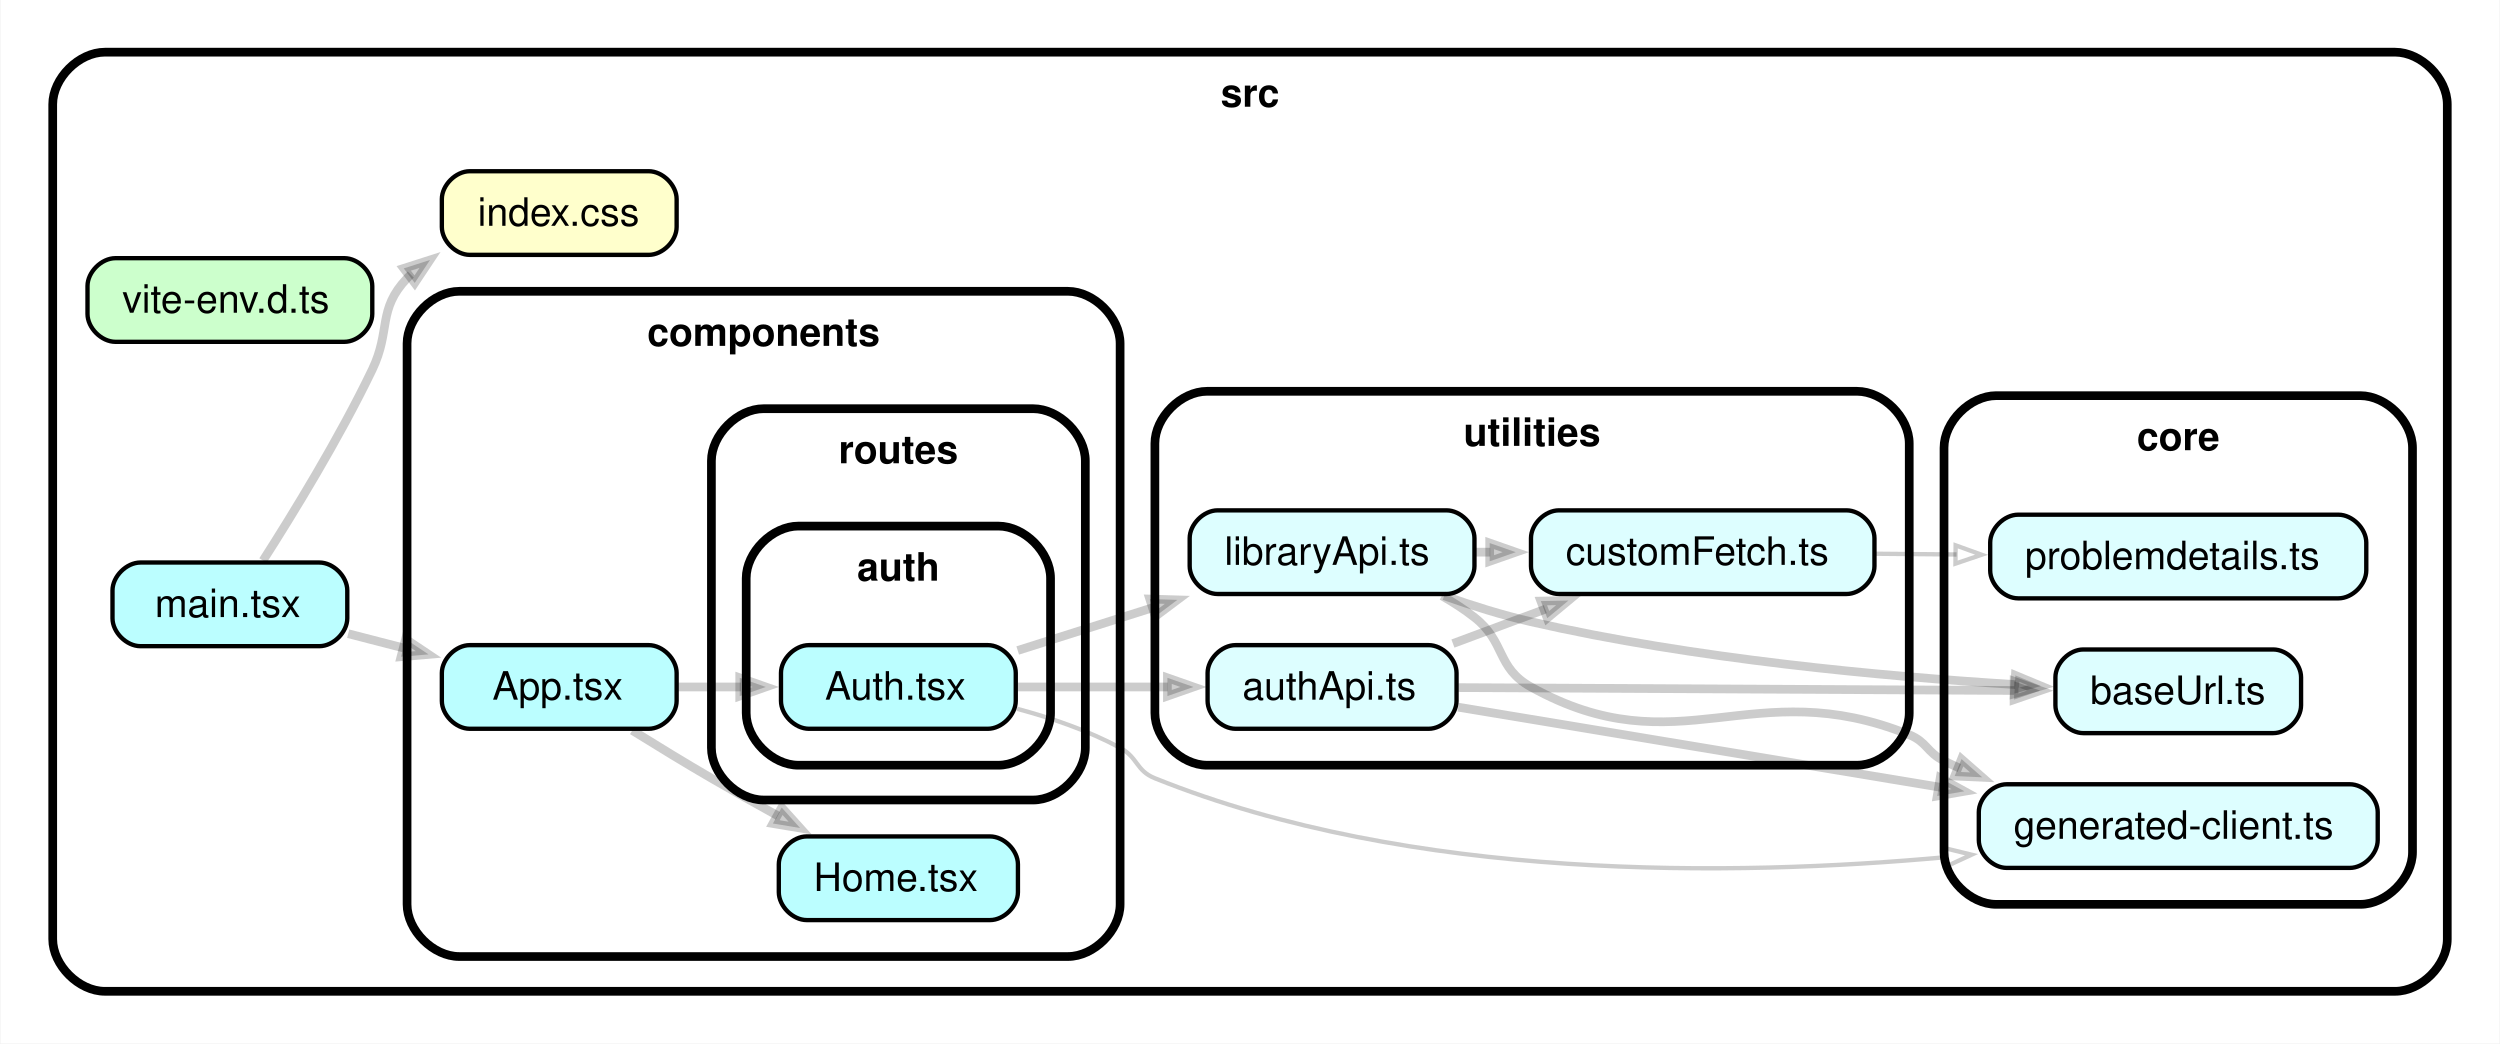
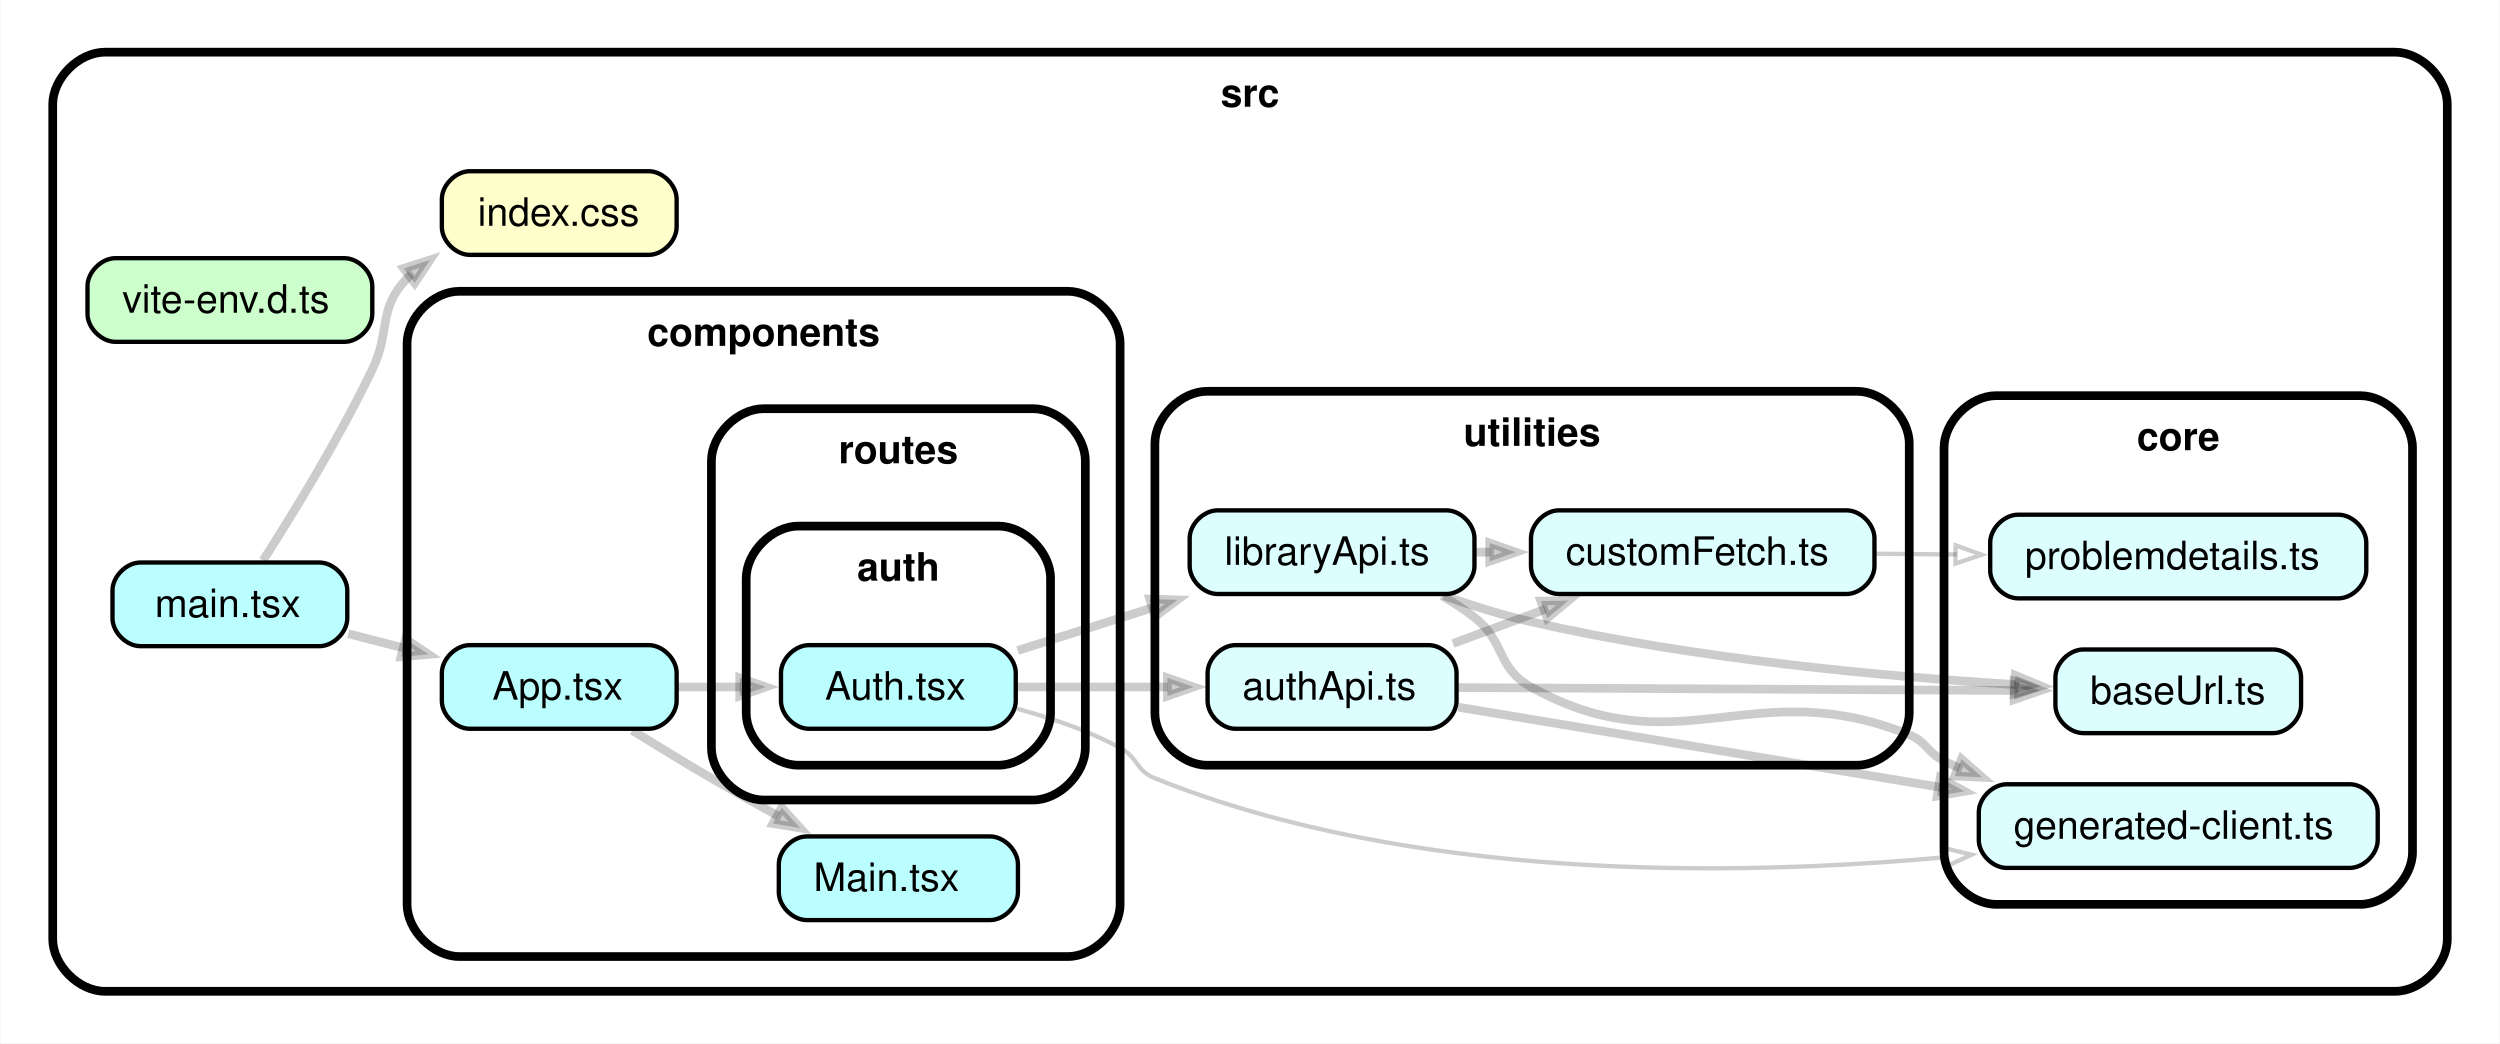
<svg xmlns="http://www.w3.org/2000/svg" xmlns:xlink="http://www.w3.org/1999/xlink" width="575pt" height="240pt" viewBox="0.00 0.00 574.75 240.00">
  <g id="graph0" class="graph" transform="scale(1 1) rotate(0) translate(4 236)">
    <polygon fill="white" stroke="none" points="-4,4 -4,-236 570.75,-236 570.75,4 -4,4" />
    <g id="clust1" class="cluster">
      <path fill="#ffffff" stroke="black" stroke-width="2" d="M20,-8C20,-8 546.75,-8 546.75,-8 552.75,-8 558.75,-14 558.75,-20 558.75,-20 558.75,-212 558.75,-212 558.75,-218 552.75,-224 546.75,-224 546.75,-224 20,-224 20,-224 14,-224 8,-218 8,-212 8,-212 8,-20 8,-20 8,-14 14,-8 20,-8" />
      <text text-anchor="middle" x="283.38" y="-211.45" font-family="Helvetica,sans-Serif" font-weight="bold" font-size="9.00">src</text>
    </g>
    <g id="clust2" class="cluster">
      <path fill="#ffffff" stroke="black" stroke-width="2" d="M101.5,-16C101.5,-16 241.5,-16 241.5,-16 247.5,-16 253.5,-22 253.5,-28 253.5,-28 253.5,-157 253.5,-157 253.5,-163 247.5,-169 241.5,-169 241.5,-169 101.5,-169 101.5,-169 95.5,-169 89.5,-163 89.5,-157 89.5,-157 89.5,-28 89.5,-28 89.5,-22 95.5,-16 101.5,-16" />
      <text text-anchor="middle" x="171.5" y="-156.45" font-family="Helvetica,sans-Serif" font-weight="bold" font-size="9.00">components</text>
    </g>
    <g id="clust3" class="cluster">
      <path fill="#ffffff" stroke="black" stroke-width="2" d="M171.5,-52C171.5,-52 233.5,-52 233.5,-52 239.5,-52 245.5,-58 245.5,-64 245.5,-64 245.5,-130 245.5,-130 245.5,-136 239.5,-142 233.5,-142 233.5,-142 171.5,-142 171.5,-142 165.5,-142 159.5,-136 159.5,-130 159.5,-130 159.5,-64 159.5,-64 159.5,-58 165.5,-52 171.5,-52" />
      <text text-anchor="middle" x="202.5" y="-129.45" font-family="Helvetica,sans-Serif" font-weight="bold" font-size="9.00">routes</text>
    </g>
    <g id="clust4" class="cluster">
      <path fill="#ffffff" stroke="black" stroke-width="2" d="M179.5,-60C179.5,-60 225.5,-60 225.5,-60 231.5,-60 237.5,-66 237.5,-72 237.5,-72 237.5,-103 237.5,-103 237.5,-109 231.5,-115 225.5,-115 225.5,-115 179.5,-115 179.5,-115 173.5,-115 167.5,-109 167.5,-103 167.5,-103 167.5,-72 167.5,-72 167.5,-66 173.5,-60 179.5,-60" />
      <text text-anchor="middle" x="202.5" y="-102.45" font-family="Helvetica,sans-Serif" font-weight="bold" font-size="9.00">auth</text>
    </g>
    <g id="clust5" class="cluster">
      <path fill="#ffffff" stroke="black" stroke-width="2" d="M455,-28C455,-28 538.75,-28 538.75,-28 544.75,-28 550.75,-34 550.75,-40 550.75,-40 550.75,-133 550.75,-133 550.75,-139 544.75,-145 538.75,-145 538.75,-145 455,-145 455,-145 449,-145 443,-139 443,-133 443,-133 443,-40 443,-40 443,-34 449,-28 455,-28" />
      <text text-anchor="middle" x="496.88" y="-132.45" font-family="Helvetica,sans-Serif" font-weight="bold" font-size="9.00">core</text>
    </g>
    <g id="clust6" class="cluster">
      <path fill="#ffffff" stroke="black" stroke-width="2" d="M273.5,-60C273.5,-60 423,-60 423,-60 429,-60 435,-66 435,-72 435,-72 435,-134 435,-134 435,-140 429,-146 423,-146 423,-146 273.5,-146 273.5,-146 267.5,-146 261.5,-140 261.5,-134 261.5,-134 261.5,-72 261.5,-72 261.5,-66 267.5,-60 273.5,-60" />
      <text text-anchor="middle" x="348.25" y="-133.45" font-family="Helvetica,sans-Serif" font-weight="bold" font-size="9.00">utilities</text>
    </g>
    <g id="node1" class="node">
      <g id="a_node1">
        <a xlink:href="src/components/App.tsx" xlink:title="App.tsx">
          <path fill="#bbfeff" stroke="black" d="M145.08,-87.62C145.08,-87.62 103.92,-87.62 103.92,-87.62 100.71,-87.62 97.5,-84.42 97.5,-81.21 97.5,-81.21 97.5,-74.79 97.5,-74.79 97.5,-71.58 100.71,-68.38 103.92,-68.38 103.92,-68.38 145.08,-68.38 145.08,-68.38 148.29,-68.38 151.5,-71.58 151.5,-74.79 151.5,-74.79 151.5,-81.21 151.5,-81.21 151.5,-84.42 148.29,-87.62 145.08,-87.62" />
          <text text-anchor="start" x="109.12" y="-75.08" font-family="Helvetica,sans-Serif" font-size="9.00">App.tsx</text>
        </a>
      </g>
    </g>
    <g id="node2" class="node">
      <g id="a_node2">
-         <a xlink:href="src/components/Home.tsx" xlink:title="Home.tsx">
+         <a xlink:href="src/components/Main.tsx" xlink:title="Main.tsx">
          <path fill="#bbfeff" stroke="black" d="M223.58,-43.62C223.58,-43.62 181.42,-43.62 181.42,-43.62 178.21,-43.62 175,-40.42 175,-37.21 175,-37.21 175,-30.79 175,-30.79 175,-27.58 178.21,-24.38 181.42,-24.38 181.42,-24.38 223.58,-24.38 223.58,-24.38 226.79,-24.38 230,-27.58 230,-30.79 230,-30.79 230,-37.21 230,-37.21 230,-40.42 226.79,-43.62 223.58,-43.62" />
-           <text text-anchor="start" x="183" y="-31.07" font-family="Helvetica,sans-Serif" font-size="9.00">Home.tsx</text>
+           <text text-anchor="start" x="183" y="-31.07" font-family="Helvetica,sans-Serif" font-size="9.00">Main.tsx</text>
        </a>
      </g>
    </g>
    <g id="edge1" class="edge">
      <path fill="none" stroke="#000000" stroke-width="2" stroke-opacity="0.2" d="M141.31,-68C147,-64.46 153.5,-60.49 159.5,-57 164.4,-54.15 169.68,-51.18 174.78,-48.36" />
      <polygon fill="#000000" fill-opacity="0.2" stroke="#000000" stroke-width="2" stroke-opacity="0.2" points="175.66,-50.27 179.91,-45.55 173.64,-46.59 175.66,-50.27" />
    </g>
    <g id="node3" class="node">
      <g id="a_node3">
        <a xlink:href="src/components/routes/auth/Auth.tsx" xlink:title="Auth.tsx">
          <path fill="#bbfeff" stroke="black" d="M223.08,-87.62C223.08,-87.62 181.92,-87.62 181.92,-87.62 178.71,-87.62 175.5,-84.42 175.5,-81.21 175.5,-81.21 175.5,-74.79 175.5,-74.79 175.5,-71.58 178.71,-68.38 181.92,-68.38 181.92,-68.38 223.08,-68.38 223.08,-68.38 226.29,-68.38 229.5,-71.58 229.5,-74.79 229.5,-74.79 229.5,-81.21 229.5,-81.21 229.5,-84.42 226.29,-87.62 223.08,-87.62" />
          <text text-anchor="start" x="185.62" y="-75.08" font-family="Helvetica,sans-Serif" font-size="9.00">Auth.tsx</text>
        </a>
      </g>
    </g>
    <g id="edge2" class="edge">
      <path fill="none" stroke="#000000" stroke-width="2" stroke-opacity="0.2" d="M151.65,-78C156.38,-78 161.37,-78 166.3,-78" />
      <polygon fill="#000000" fill-opacity="0.2" stroke="#000000" stroke-width="2" stroke-opacity="0.2" points="166.01,-80.1 172.01,-78 166.01,-75.9 166.01,-80.1" />
    </g>
    <g id="node4" class="node">
      <g id="a_node4">
        <a xlink:href="src/core/generated-client.ts" xlink:title="generated-client.ts">
          <path fill="#ddfeff" stroke="black" d="M536.33,-55.62C536.33,-55.62 457.42,-55.62 457.42,-55.62 454.21,-55.62 451,-52.42 451,-49.21 451,-49.21 451,-42.79 451,-42.79 451,-39.58 454.21,-36.38 457.42,-36.38 457.42,-36.38 536.33,-36.38 536.33,-36.38 539.54,-36.38 542.75,-39.58 542.75,-42.79 542.75,-42.79 542.75,-49.21 542.75,-49.21 542.75,-52.42 539.54,-55.62 536.33,-55.62" />
          <text text-anchor="start" x="459" y="-43.08" font-family="Helvetica,sans-Serif" font-size="9.00">generated-client.ts</text>
        </a>
      </g>
    </g>
    <g id="edge3" class="edge">
      <path fill="none" stroke="#000000" stroke-opacity="0.2" d="M229.79,-72.98C237.7,-70.86 246.21,-67.95 253.5,-64 257.66,-61.75 257.12,-58.76 261.5,-57 320.44,-33.26 394.58,-34.37 443.5,-38.86" />
      <polygon fill="none" stroke="#000000" stroke-opacity="0.2" points="443.15,-40.93 449.33,-39.42 443.56,-36.75 443.15,-40.93" />
    </g>
    <g id="node5" class="node">
      <g id="a_node5">
        <a xlink:href="src/utilities/authApi.ts" xlink:title="authApi.ts">
          <path fill="#ddfeff" stroke="black" d="M324.46,-87.62C324.46,-87.62 280.04,-87.62 280.04,-87.62 276.83,-87.62 273.62,-84.42 273.62,-81.21 273.62,-81.21 273.62,-74.79 273.62,-74.79 273.62,-71.58 276.83,-68.38 280.04,-68.38 280.04,-68.38 324.46,-68.38 324.46,-68.38 327.67,-68.38 330.88,-71.58 330.88,-74.79 330.88,-74.79 330.88,-81.21 330.88,-81.21 330.88,-84.42 327.67,-87.62 324.46,-87.62" />
          <text text-anchor="start" x="281.62" y="-75.08" font-family="Helvetica,sans-Serif" font-size="9.00">authApi.ts</text>
        </a>
      </g>
    </g>
    <g id="edge4" class="edge">
      <path fill="none" stroke="#000000" stroke-width="2" stroke-opacity="0.2" d="M229.95,-78C240.57,-78 252.99,-78 264.46,-78" />
      <polygon fill="#000000" fill-opacity="0.2" stroke="#000000" stroke-width="2" stroke-opacity="0.2" points="264.38,-80.1 270.38,-78 264.38,-75.9 264.38,-80.1" />
    </g>
    <g id="node6" class="node">
      <g id="a_node6">
        <a xlink:href="src/utilities/libraryApi.ts" xlink:title="libraryApi.ts">
          <path fill="#ddfeff" stroke="black" d="M328.58,-118.62C328.58,-118.62 275.92,-118.62 275.92,-118.62 272.71,-118.62 269.5,-115.42 269.5,-112.21 269.5,-112.21 269.5,-105.79 269.5,-105.79 269.5,-102.58 272.71,-99.38 275.92,-99.38 275.92,-99.38 328.58,-99.38 328.58,-99.38 331.79,-99.38 335,-102.58 335,-105.79 335,-105.79 335,-112.21 335,-112.21 335,-115.42 331.79,-118.62 328.58,-118.62" />
          <text text-anchor="start" x="277.5" y="-106.08" font-family="Helvetica,sans-Serif" font-size="9.00">libraryApi.ts</text>
        </a>
      </g>
    </g>
    <g id="edge5" class="edge">
      <path fill="none" stroke="#000000" stroke-width="2" stroke-opacity="0.2" d="M229.95,-86.39C239.59,-89.45 250.71,-92.97 261.26,-96.32" />
      <polygon fill="#000000" fill-opacity="0.2" stroke="#000000" stroke-width="2" stroke-opacity="0.2" points="260.32,-98.22 266.67,-98.03 261.59,-94.22 260.32,-98.22" />
    </g>
    <g id="edge9" class="edge">
      <path fill="none" stroke="#000000" stroke-width="2" stroke-opacity="0.2" d="M331.26,-73.35C360.24,-68.53 406.22,-60.89 442.22,-54.91" />
      <polygon fill="#000000" fill-opacity="0.2" stroke="#000000" stroke-width="2" stroke-opacity="0.2" points="442.12,-57.06 447.69,-54 441.43,-52.92 442.12,-57.06" />
    </g>
    <g id="node7" class="node">
      <g id="a_node7">
        <a xlink:href="src/core/baseUrl.ts" xlink:title="baseUrl.ts">
          <path fill="#ddfeff" stroke="black" d="M518.71,-86.62C518.71,-86.62 475.04,-86.62 475.04,-86.62 471.83,-86.62 468.62,-83.42 468.62,-80.21 468.62,-80.21 468.62,-73.79 468.62,-73.79 468.62,-70.58 471.83,-67.38 475.04,-67.38 475.04,-67.38 518.71,-67.38 518.71,-67.38 521.92,-67.38 525.12,-70.58 525.12,-73.79 525.12,-73.79 525.12,-80.21 525.12,-80.21 525.12,-83.42 521.92,-86.62 518.71,-86.62" />
          <text text-anchor="start" x="476.62" y="-74.08" font-family="Helvetica,sans-Serif" font-size="9.00">baseUrl.ts</text>
        </a>
      </g>
    </g>
    <g id="edge8" class="edge">
      <path fill="none" stroke="#000000" stroke-width="2" stroke-opacity="0.2" d="M331.26,-77.85C365.02,-77.68 421.86,-77.38 459.12,-77.19" />
      <polygon fill="#000000" fill-opacity="0.2" stroke="#000000" stroke-width="2" stroke-opacity="0.2" points="459.13,-79.29 465.12,-77.16 459.11,-75.09 459.13,-79.29" />
    </g>
    <g id="node11" class="node">
      <g id="a_node11">
        <a xlink:href="src/utilities/customFetch.ts" xlink:title="customFetch.ts">
          <path fill="#ddfeff" stroke="black" d="M420.58,-118.62C420.58,-118.62 354.42,-118.62 354.42,-118.62 351.21,-118.62 348,-115.42 348,-112.21 348,-112.21 348,-105.79 348,-105.79 348,-102.58 351.21,-99.38 354.42,-99.38 354.42,-99.38 420.58,-99.38 420.58,-99.38 423.79,-99.38 427,-102.58 427,-105.79 427,-105.79 427,-112.21 427,-112.21 427,-115.42 423.79,-118.62 420.58,-118.62" />
          <text text-anchor="start" x="356" y="-106.08" font-family="Helvetica,sans-Serif" font-size="9.00">customFetch.ts</text>
        </a>
      </g>
    </g>
    <g id="edge10" class="edge">
      <path fill="none" stroke="#000000" stroke-width="2" stroke-opacity="0.2" d="M330.05,-87.98C336.81,-90.5 344.18,-93.24 351.29,-95.89" />
      <polygon fill="#000000" fill-opacity="0.2" stroke="#000000" stroke-width="2" stroke-opacity="0.2" points="350.27,-97.75 356.63,-97.88 351.74,-93.82 350.27,-97.75" />
    </g>
    <g id="edge13" class="edge">
      <path fill="none" stroke="#000000" stroke-width="2" stroke-opacity="0.2" d="M327.51,-98.96C330.14,-97.46 332.7,-95.81 335,-94 342.21,-88.35 339.99,-82.45 348,-78 382.07,-59.07 398.87,-81.62 435,-67 439.12,-65.33 439.02,-62.97 443,-61 444.15,-60.43 445.32,-59.88 446.52,-59.35" />
      <polygon fill="#000000" fill-opacity="0.2" stroke="#000000" stroke-width="2" stroke-opacity="0.2" points="447.02,-61.41 451.8,-57.22 445.45,-57.51 447.02,-61.41" />
    </g>
    <g id="edge12" class="edge">
      <path fill="none" stroke="#000000" stroke-width="2" stroke-opacity="0.2" d="M328.03,-98.97C334.44,-96.7 341.41,-94.51 348,-93 385.41,-84.42 429.22,-80.41 459.4,-78.55" />
      <polygon fill="#000000" fill-opacity="0.2" stroke="#000000" stroke-width="2" stroke-opacity="0.2" points="459.41,-80.66 465.28,-78.22 459.17,-76.46 459.41,-80.66" />
    </g>
    <g id="edge14" class="edge">
      <path fill="none" stroke="#000000" stroke-width="2" stroke-opacity="0.2" d="M335.2,-109C336.33,-109 337.48,-109 338.63,-109" />
      <polygon fill="#000000" fill-opacity="0.2" stroke="#000000" stroke-width="2" stroke-opacity="0.2" points="338.5,-111.1 344.5,-109 338.5,-106.9 338.5,-111.1" />
    </g>
    <g id="node8" class="node">
      <g id="a_node8">
        <a xlink:href="src/core/problemdetails.ts" xlink:title="problemdetails.ts">
          <path fill="#ddfeff" stroke="black" d="M533.71,-117.62C533.71,-117.62 460.04,-117.62 460.04,-117.62 456.83,-117.62 453.62,-114.42 453.62,-111.21 453.62,-111.21 453.62,-104.79 453.62,-104.79 453.62,-101.58 456.83,-98.38 460.04,-98.38 460.04,-98.38 533.71,-98.38 533.71,-98.38 536.92,-98.38 540.12,-101.58 540.12,-104.79 540.12,-104.79 540.12,-111.21 540.12,-111.21 540.12,-114.42 536.92,-117.62 533.71,-117.62" />
          <text text-anchor="start" x="461.62" y="-105.08" font-family="Helvetica,sans-Serif" font-size="9.00">problemdetails.ts</text>
        </a>
      </g>
    </g>
    <g id="node9" class="node">
      <g id="a_node9">
        <a xlink:href="src/index.css" xlink:title="index.css">
          <path fill="#ffffcc" stroke="black" d="M145.08,-196.62C145.08,-196.62 103.92,-196.62 103.92,-196.62 100.71,-196.62 97.5,-193.42 97.5,-190.21 97.5,-190.21 97.5,-183.79 97.5,-183.79 97.5,-180.58 100.71,-177.38 103.92,-177.38 103.92,-177.38 145.08,-177.38 145.08,-177.38 148.29,-177.38 151.5,-180.58 151.5,-183.79 151.5,-183.79 151.5,-190.21 151.5,-190.21 151.5,-193.42 148.29,-196.62 145.08,-196.62" />
          <text text-anchor="start" x="105.75" y="-184.07" font-family="Helvetica,sans-Serif" font-size="9.00">index.css</text>
        </a>
      </g>
    </g>
    <g id="node10" class="node">
      <g id="a_node10">
        <a xlink:href="src/main.tsx" xlink:title="main.tsx">
          <path fill="#bbfeff" stroke="black" d="M69.33,-106.62C69.33,-106.62 28.17,-106.62 28.17,-106.62 24.96,-106.62 21.75,-103.42 21.75,-100.21 21.75,-100.21 21.75,-93.79 21.75,-93.79 21.75,-90.58 24.96,-87.38 28.17,-87.38 28.17,-87.38 69.33,-87.38 69.33,-87.38 72.54,-87.38 75.75,-90.58 75.75,-93.79 75.75,-93.79 75.75,-100.21 75.75,-100.21 75.75,-103.42 72.54,-106.62 69.33,-106.62" />
          <text text-anchor="start" x="31.5" y="-94.08" font-family="Helvetica,sans-Serif" font-size="9.00">main.tsx</text>
        </a>
      </g>
    </g>
    <g id="edge7" class="edge">
      <path fill="none" stroke="#000000" stroke-width="2" stroke-opacity="0.2" d="M75.96,-90.25C80.09,-89.18 84.41,-88.07 88.7,-86.96" />
      <polygon fill="#000000" fill-opacity="0.2" stroke="#000000" stroke-width="2" stroke-opacity="0.2" points="89.16,-89.02 94.44,-85.49 88.11,-84.95 89.16,-89.02" />
    </g>
    <g id="edge6" class="edge">
      <path fill="none" stroke="#000000" stroke-width="2" stroke-opacity="0.2" d="M56.36,-107.07C63.18,-117.71 73.87,-135.12 81.5,-151 85.82,-160 82.62,-164.76 89.5,-172 89.78,-172.29 90.06,-172.58 90.35,-172.86" />
      <polygon fill="#000000" fill-opacity="0.2" stroke="#000000" stroke-width="2" stroke-opacity="0.2" points="88.73,-174.27 94.78,-176.21 91.26,-170.92 88.73,-174.27" />
    </g>
    <g id="edge11" class="edge">
      <path fill="none" stroke="#000000" stroke-opacity="0.2" d="M427.26,-108.64C433.31,-108.58 439.63,-108.52 445.88,-108.47" />
      <polygon fill="none" stroke="#000000" stroke-opacity="0.2" points="445.67,-110.57 451.65,-108.41 445.63,-106.37 445.67,-110.57" />
    </g>
    <g id="node12" class="node">
      <g id="a_node12">
        <a xlink:href="src/vite-env.d.ts" xlink:title="vite-env.d.ts">
          <path fill="#ccffcc" stroke="black" d="M75.08,-176.62C75.08,-176.62 22.42,-176.62 22.42,-176.62 19.21,-176.62 16,-173.42 16,-170.21 16,-170.21 16,-163.79 16,-163.79 16,-160.58 19.21,-157.38 22.42,-157.38 22.42,-157.38 75.08,-157.38 75.08,-157.38 78.29,-157.38 81.5,-160.58 81.5,-163.79 81.5,-163.79 81.5,-170.21 81.5,-170.21 81.5,-173.42 78.29,-176.62 75.08,-176.62" />
          <text text-anchor="start" x="24" y="-164.07" font-family="Helvetica,sans-Serif" font-size="9.00">vite-env.d.ts</text>
        </a>
      </g>
    </g>
  </g>
</svg>
